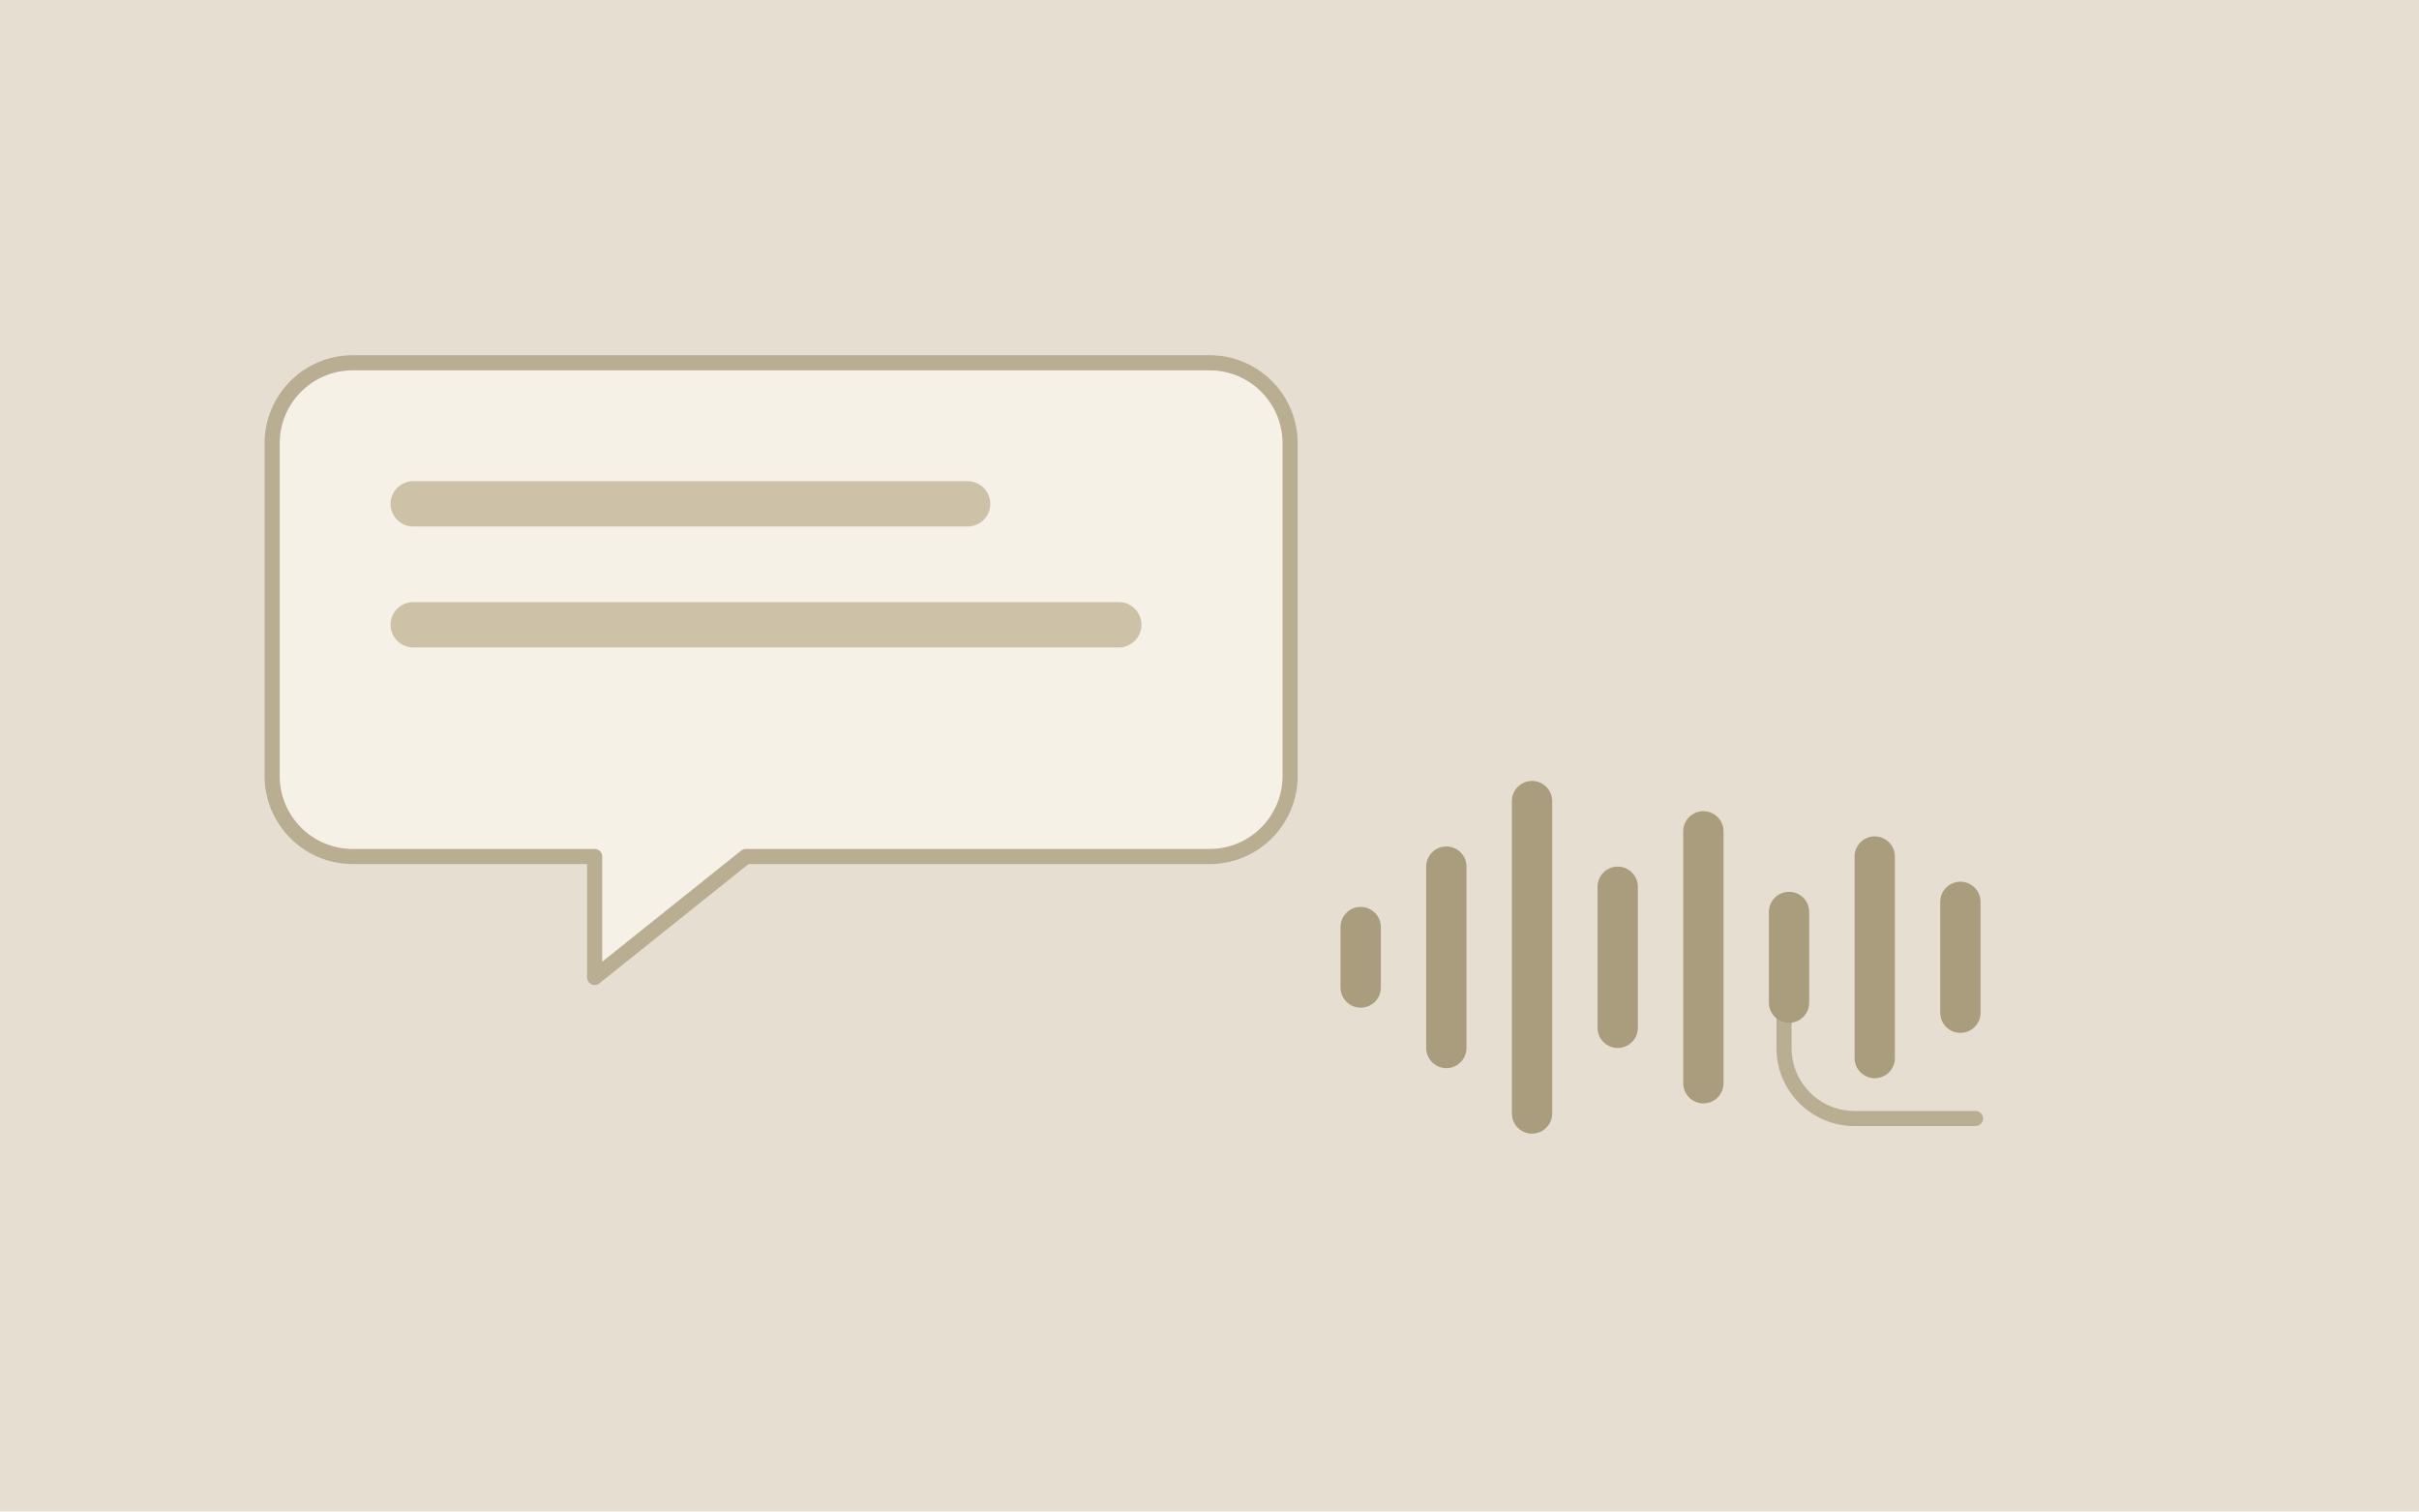
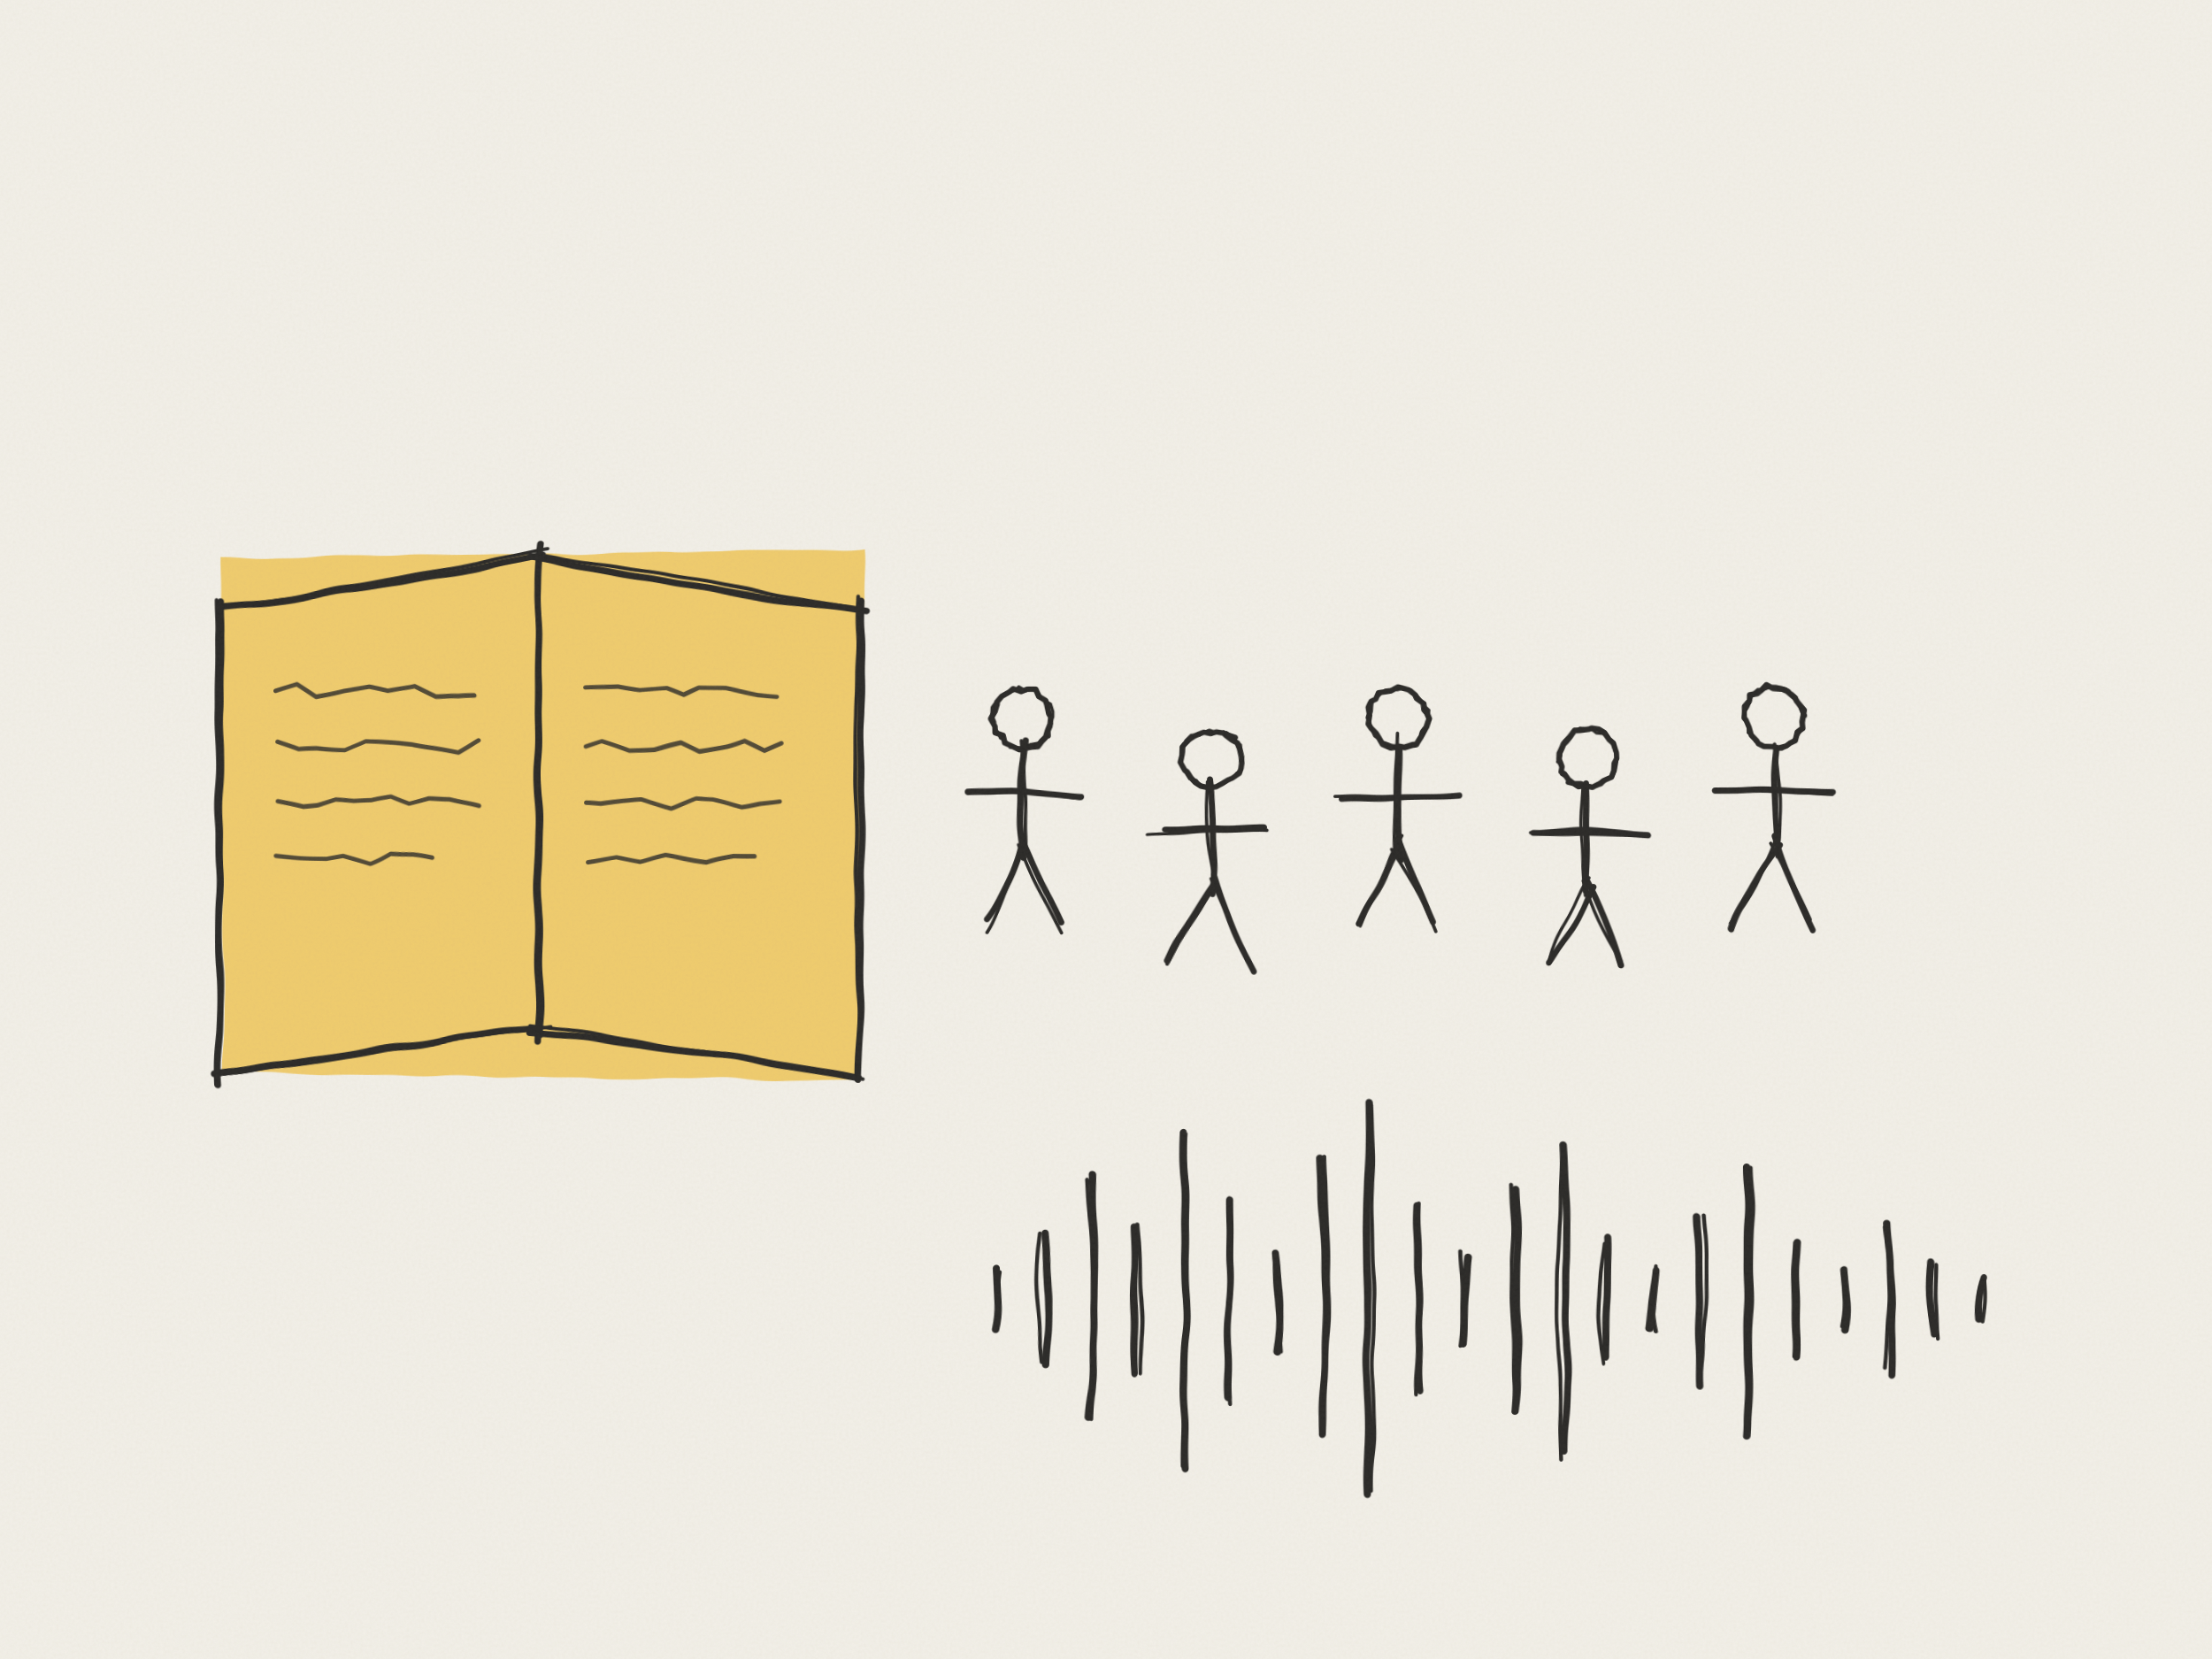
- <svg xmlns="http://www.w3.org/2000/svg" viewBox="0 0 480 300" fill="none" stroke-linecap="round" stroke-linejoin="round">
-   <rect width="480" height="300" fill="#e6dfd1" />
-   <path d="M70 72h170a16 16 0 0 1 16 16v66a16 16 0 0 1-16 16h-92l-30 24v-24h-48a16 16 0 0 1-16-16V88a16 16 0 0 1 16-16z" fill="#f6f1e6" stroke="#b9ad92" stroke-width="3" />
-   <path d="M82 100h110M82 124h140" stroke="#cdc2a8" stroke-width="9" />
-   <path d="M392 222h-24a14 14 0 0 1-14-14v-6" stroke="#b9ad92" stroke-width="3" />
-   <rect x="266" y="180.0" width="8" height="20" rx="4" fill="#a99d7e" />
-   <rect x="283" y="168.0" width="8" height="44" rx="4" fill="#a99d7e" />
-   <rect x="300" y="155.0" width="8" height="70" rx="4" fill="#a99d7e" />
-   <rect x="317" y="172.0" width="8" height="36" rx="4" fill="#a99d7e" />
-   <rect x="334" y="161.0" width="8" height="58" rx="4" fill="#a99d7e" />
-   <rect x="351" y="177.0" width="8" height="26" rx="4" fill="#a99d7e" />
-   <rect x="368" y="166.0" width="8" height="48" rx="4" fill="#a99d7e" />
-   <rect x="385" y="175.0" width="8" height="30" rx="4" fill="#a99d7e" />
+ <svg xmlns="http://www.w3.org/2000/svg" viewBox="0 0 800 600" role="img">
+   <defs>
+     <filter id="p" x="-2%" y="-2%" width="104%" height="104%">
+       <feTurbulence type="fractalNoise" baseFrequency=".035" numOctaves="2" seed="3" />
+       <feDisplacementMap in="SourceGraphic" scale="3" />
+     </filter>
+     <filter id="g">
+       <feTurbulence type="fractalNoise" baseFrequency=".9" numOctaves="2" seed="7" />
+       <feColorMatrix values="0 0 0 0 .3  0 0 0 0 .28  0 0 0 0 .24  0 0 0 .07 0" />
+     </filter>
+   </defs>
+   <rect width="800" height="600" fill="#f3f0e8" />
+   <g filter="url(#p)">
+     <path d="M80.1 201.8 L312.8 198.7 L311.6 391.2 L81.0 387.7Z" fill="#f0c24a" opacity=".78" />
+     <path d="M79.5 219.7 Q137.4 213.3 196.4 200.8" stroke="#2a2927" stroke-width="2.4" fill="none" stroke-linecap="round" />
+     <path d="M80.8 219.5 Q139.6 211.2 198.0 198.4" stroke="#2a2927" stroke-width="1.3" fill="none" stroke-linecap="round" />
+     <path d="M191.9 201.4 Q254.5 213.7 313.5 221.1" stroke="#2a2927" stroke-width="2.4" fill="none" stroke-linecap="round" />
+     <path d="M194.5 200.8 Q255.9 209.4 312.9 221.1" stroke="#2a2927" stroke-width="1.3" fill="none" stroke-linecap="round" />
+     <path d="M311.5 217.4 Q311.5 304.6 310.9 391.1" stroke="#2a2927" stroke-width="2.4" fill="none" stroke-linecap="round" />
+     <path d="M310.5 215.8 Q308.0 305.2 311.3 391.6" stroke="#2a2927" stroke-width="1.3" fill="none" stroke-linecap="round" />
+     <path d="M311.3 390.6 Q253.9 379.2 191.5 373.5" stroke="#2a2927" stroke-width="2.4" fill="none" stroke-linecap="round" />
+     <path d="M312.8 391.0 Q250.7 378.8 191.5 370.8" stroke="#2a2927" stroke-width="1.3" fill="none" stroke-linecap="round" />
+     <path d="M194.5 371.6 Q138.9 377.9 78.2 389.1" stroke="#2a2927" stroke-width="2.4" fill="none" stroke-linecap="round" />
+     <path d="M199.1 371.3 Q138.9 379.0 78.4 389.6" stroke="#2a2927" stroke-width="1.3" fill="none" stroke-linecap="round" />
+     <path d="M79.3 392.9 Q79.3 308.2 80.0 217.8" stroke="#2a2927" stroke-width="2.4" fill="none" stroke-linecap="round" />
+     <path d="M79.1 390.3 Q78.3 306.1 78.5 217.2" stroke="#2a2927" stroke-width="1.3" fill="none" stroke-linecap="round" />
+     <path d="M195.3 196.5 Q193.7 285.8 194.6 376.8" stroke="#2a2927" stroke-width="2.4" fill="none" stroke-linecap="round" />
+     <path d="M195.1 196.9 Q195.0 285.9 195.7 374.9" stroke="#2a2927" stroke-width="1.3" fill="none" stroke-linecap="round" />
+     <path d="M100.0 250.2 L107.8 247.9 L114.4 252.1 L124.4 249.9 L133.9 248.7 L140.5 250.1 L149.7 247.9 L157.5 251.8 L166.2 252.2 L171.8 251.8" stroke="#2a2927" stroke-width="1.6" fill="none" stroke-linecap="round" stroke-linejoin="round" opacity=".8" />
+     <path d="M100.0 267.9 L108.2 271.1 L114.6 270.7 L124.7 271.3 L132.2 268.1 L140.5 268.6 L148.7 269.0 L155.8 270.2 L165.7 272.1 L173.1 267.8" stroke="#2a2927" stroke-width="1.6" fill="none" stroke-linecap="round" stroke-linejoin="round" opacity=".8" />
+     <path d="M100.0 289.3 L109.5 291.5 L114.7 291.0 L121.5 289.2 L128.5 290.2 L134.9 290.0 L141.6 288.3 L148.1 290.8 L155.0 288.7 L162.2 288.7 L173.1 291.3" stroke="#2a2927" stroke-width="1.6" fill="none" stroke-linecap="round" stroke-linejoin="round" opacity=".8" />
+     <path d="M100.0 309.7 L108.2 310.1 L117.7 310.3 L123.7 309.2 L133.5 312.0 L141.0 308.5 L150.2 309.7 L157.2 311.1" stroke="#2a2927" stroke-width="1.6" fill="none" stroke-linecap="round" stroke-linejoin="round" opacity=".8" />
+     <path d="M212.0 248.9 L218.5 248.6 L223.5 248.3 L231.5 249.7 L241.8 249.5 L247.9 251.9 L253.3 249.3 L262.9 249.2 L273.7 251.1 L280.5 251.6" stroke="#2a2927" stroke-width="1.6" fill="none" stroke-linecap="round" stroke-linejoin="round" opacity=".8" />
+     <path d="M212.0 270.1 L217.9 268.3 L227.8 271.7 L236.7 271.2 L246.5 268.8 L252.7 271.6 L262.8 269.7 L269.4 268.1 L276.8 271.8 L283.0 269.2" stroke="#2a2927" stroke-width="1.6" fill="none" stroke-linecap="round" stroke-linejoin="round" opacity=".8" />
+     <path d="M212.0 290.3 L217.4 290.8 L225.3 289.7 L231.9 289.1 L242.2 291.9 L251.7 288.7 L258.0 289.4 L268.2 291.9 L274.6 290.6 L281.9 289.8" stroke="#2a2927" stroke-width="1.6" fill="none" stroke-linecap="round" stroke-linejoin="round" opacity=".8" />
+     <path d="M212.0 311.2 L222.6 309.7 L231.5 311.7 L241.1 309.6 L249.0 310.8 L255.5 311.9 L265.6 309.9 L273.1 309.9" stroke="#2a2927" stroke-width="1.6" fill="none" stroke-linecap="round" stroke-linejoin="round" opacity=".8" />
+     <path d="M379.8 261.6 L378.7 264.0 L377.9 266.3 L376.4 267.7 L374.9 269.6 L372.7 269.9 L370.7 270.4 L368.6 271.1 L365.1 269.5 L363.5 268.8 L362.8 266.0 L359.9 265.0 L359.9 262.8 L358.5 260.2 L360.3 257.5 L361.1 255.1 L361.0 254.4 L362.7 252.2 L365.4 250.5 L366.6 249.3 L369.6 250.4 L371.7 249.6 L374.9 249.6 L376.0 252.2 L378.2 253.4 L378.7 254.8 L379.3 258.1 L380.0 259.3 L379.6 262.5 L378.8 264.2 L378.8 265.8" stroke="#2a2927" stroke-width="2.0" fill="none" stroke-linejoin="round" stroke-linecap="round" />
+     <path d="M370.6 269.9 L369.0 271.0 L366.1 270.3 L363.6 268.0 L361.8 267.0 L360.9 264.8 L359.4 262.3 L360.0 261.3 L359.0 258.5 L359.2 256.3 L360.8 254.1 L363.0 251.6 L364.8 251.0 L367.4 250.0 L368.6 248.5 L371.5 250.2 L373.1 249.2 L376.1 251.2 L377.1 253.3 L379.9 254.5 L380.7 257.2 L380.7 259.2 L379.5 261.5 L379.3 264.1 L378.4 265.8 L377.4 267.1 L375.1 268.4 L372.4 269.0 L370.5 269.9 L369.0 270.3 L365.4 270.5" stroke="#2a2927" stroke-width="1.0" fill="none" stroke-linejoin="round" stroke-linecap="round" />
+     <path d="M370.8 267.6 Q367.8 286.4 370.1 310.2" stroke="#2a2927" stroke-width="2.2" fill="none" stroke-linecap="round" />
+     <path d="M369.3 267.8 Q371.6 289.9 371.0 307.0" stroke="#2a2927" stroke-width="1.2" fill="none" stroke-linecap="round" />
+     <path d="M350.2 286.6 Q371.7 285.5 390.6 287.8" stroke="#2a2927" stroke-width="2.2" fill="none" stroke-linecap="round" />
+     <path d="M349.8 286.8 Q371.5 285.4 390.3 288.3" stroke="#2a2927" stroke-width="1.2" fill="none" stroke-linecap="round" />
+     <path d="M370.2 303.5 Q366.2 319.6 356.5 332.0" stroke="#2a2927" stroke-width="2.2" fill="none" stroke-linecap="round" />
+     <path d="M370.6 304.0 Q364.3 322.3 356.7 337.0" stroke="#2a2927" stroke-width="1.2" fill="none" stroke-linecap="round" />
+     <path d="M370.2 305.1 Q376.6 319.6 383.3 333.1" stroke="#2a2927" stroke-width="2.2" fill="none" stroke-linecap="round" />
+     <path d="M368.5 305.7 Q374.6 321.1 383.6 337.1" stroke="#2a2927" stroke-width="1.2" fill="none" stroke-linecap="round" />
+     <path d="M441.5 264.1 L442.5 265.1 L444.6 266.7 L446.5 267.7 L447.4 269.8 L448.2 272.9 L448.5 275.5 L448.4 277.6 L447.9 279.5 L445.5 281.3 L444.0 282.0 L442.0 283.4 L439.9 284.6 L437.1 284.9 L434.3 284.3 L432.3 283.0 L430.8 281.4 L429.5 279.3 L428.6 278.7 L427.0 275.8 L427.6 273.3 L427.6 270.2 L428.3 269.3 L430.0 267.4 L431.8 266.0 L434.9 264.3 L437.2 264.7 L439.1 263.9 L441.4 264.2 L442.5 264.7 L445.7 265.7" stroke="#2a2927" stroke-width="2.0" fill="none" stroke-linejoin="round" stroke-linecap="round" />
+     <path d="M448.7 275.1 L448.3 278.1 L446.9 279.3 L445.5 281.2 L442.5 283.0 L440.5 284.3 L438.0 284.7 L436.4 284.9 L433.7 283.5 L432.7 282.2 L430.2 281.7 L428.5 278.9 L427.5 277.4 L427.8 274.4 L428.2 272.2 L428.2 270.3 L428.8 267.8 L430.7 265.7 L433.6 265.6 L434.6 264.4 L436.7 263.3 L440.4 264.5 L442.6 263.9 L444.6 265.3 L446.1 267.0 L447.7 268.4 L447.8 270.6 L448.7 273.2 L448.6 275.9 L448.1 277.8 L447.1 280.2" stroke="#2a2927" stroke-width="1.0" fill="none" stroke-linejoin="round" stroke-linecap="round" />
+     <path d="M437.6 281.9 Q440.3 301.3 438.0 322.8" stroke="#2a2927" stroke-width="2.2" fill="none" stroke-linecap="round" />
+     <path d="M436.7 282.8 Q436.1 299.1 438.9 321.2" stroke="#2a2927" stroke-width="1.2" fill="none" stroke-linecap="round" />
+     <path d="M421.5 300.1 Q437.0 299.9 457.8 299.9" stroke="#2a2927" stroke-width="2.2" fill="none" stroke-linecap="round" />
+     <path d="M415.4 302.3 Q435.5 300.5 458.8 300.9" stroke="#2a2927" stroke-width="1.2" fill="none" stroke-linecap="round" />
+     <path d="M438.7 319.0 Q428.6 333.2 422.9 348.3" stroke="#2a2927" stroke-width="2.2" fill="none" stroke-linecap="round" />
+     <path d="M439.5 319.2 Q429.8 332.1 422.9 349.5" stroke="#2a2927" stroke-width="1.2" fill="none" stroke-linecap="round" />
+     <path d="M438.5 315.9 Q443.5 332.3 452.6 350.5" stroke="#2a2927" stroke-width="2.2" fill="none" stroke-linecap="round" />
+     <path d="M437.5 317.3 Q444.8 334.2 451.9 348.4" stroke="#2a2927" stroke-width="1.2" fill="none" stroke-linecap="round" />
+     <path d="M495.5 260.2 L496.3 257.8 L496.6 254.4 L498.3 253.6 L499.2 251.2 L501.4 250.9 L503.6 250.5 L506.1 248.9 L509.6 249.6 L511.6 251.1 L512.3 252.6 L514.6 254.2 L515.0 256.7 L516.0 257.9 L516.9 259.9 L516.1 263.2 L514.8 265.1 L514.3 266.7 L512.4 269.3 L510.7 269.5 L507.9 270.3 L506.1 270.0 L503.1 270.7 L500.5 269.7 L499.1 267.2 L498.2 265.7 L496.5 264.0 L495.4 262.4 L496.0 259.3 L495.6 256.6 L496.3 255.0" stroke="#2a2927" stroke-width="2.0" fill="none" stroke-linejoin="round" stroke-linecap="round" />
+     <path d="M499.7 269.0 L498.5 266.6 L497.1 264.5 L496.4 263.5 L495.8 260.5 L496.3 257.4 L496.7 255.6 L497.8 253.6 L498.8 253.0 L501.5 250.2 L502.8 250.0 L505.9 250.0 L507.4 249.3 L510.4 249.5 L512.1 251.1 L513.6 252.9 L515.2 255.3 L516.6 256.6 L516.5 259.4 L516.2 261.8 L516.1 264.3 L515.1 266.3 L513.6 267.4 L511.9 269.9 L509.5 270.0 L506.4 270.2 L503.4 269.7 L501.7 269.1 L500.3 268.7 L497.7 266.8 L496.7 264.6" stroke="#2a2927" stroke-width="1.0" fill="none" stroke-linejoin="round" stroke-linecap="round" />
+     <path d="M506.1 270.2 Q505.3 291.8 507.1 311.5" stroke="#2a2927" stroke-width="2.2" fill="none" stroke-linecap="round" />
+     <path d="M505.7 265.5 Q503.9 286.6 505.1 307.2" stroke="#2a2927" stroke-width="1.2" fill="none" stroke-linecap="round" />
+     <path d="M485.3 289.0 Q509.4 288.5 528.3 288.2" stroke="#2a2927" stroke-width="2.2" fill="none" stroke-linecap="round" />
+     <path d="M482.8 288.0 Q507.0 288.0 525.2 288.7" stroke="#2a2927" stroke-width="1.2" fill="none" stroke-linecap="round" />
+     <path d="M506.7 307.1 Q500.2 317.7 491.1 333.8" stroke="#2a2927" stroke-width="2.2" fill="none" stroke-linecap="round" />
+     <path d="M507.6 302.8 Q499.9 317.9 491.8 334.7" stroke="#2a2927" stroke-width="1.2" fill="none" stroke-linecap="round" />
+     <path d="M506.3 304.1 Q510.5 316.3 518.0 333.2" stroke="#2a2927" stroke-width="2.2" fill="none" stroke-linecap="round" />
+     <path d="M504.1 308.0 Q514.2 324.1 519.0 336.6" stroke="#2a2927" stroke-width="1.2" fill="none" stroke-linecap="round" />
+     <path d="M570.9 284.5 L568.6 283.0 L567.1 281.8 L565.5 279.6 L564.2 278.7 L564.4 276.8 L563.3 274.1 L563.4 271.9 L565.0 268.6 L566.1 267.7 L567.6 266.2 L569.4 264.1 L571.4 264.1 L574.8 263.8 L575.7 263.5 L578.5 264.0 L580.6 265.3 L582.2 267.7 L583.8 269.1 L584.7 272.3 L584.7 274.3 L583.7 276.0 L583.6 278.7 L582.8 281.1 L580.0 282.4 L578.8 283.4 L576.0 284.8 L573.9 284.3 L571.6 283.4 L569.4 283.4 L567.1 282.8" stroke="#2a2927" stroke-width="2.0" fill="none" stroke-linejoin="round" stroke-linecap="round" />
+     <path d="M574.4 284.5 L571.6 284.0 L569.8 283.5 L567.7 281.9 L567.0 281.5 L564.3 279.7 L563.9 275.9 L562.7 275.0 L563.9 272.7 L564.1 270.0 L565.3 267.6 L567.6 265.6 L569.1 264.6 L571.4 263.3 L573.2 263.5 L576.3 264.3 L577.5 265.3 L580.0 265.6 L581.7 267.3 L583.2 269.0 L583.7 270.6 L584.8 274.3 L584.8 275.3 L584.2 278.7 L583.3 280.9 L581.0 282.2 L579.3 284.0 L577.4 284.6 L574.2 284.6 L571.3 284.9 L570.1 283.9" stroke="#2a2927" stroke-width="1.0" fill="none" stroke-linejoin="round" stroke-linecap="round" />
+     <path d="M573.6 283.3 Q574.3 302.2 573.4 322.1" stroke="#2a2927" stroke-width="2.2" fill="none" stroke-linecap="round" />
+     <path d="M572.6 283.5 Q571.2 302.3 573.3 323.8" stroke="#2a2927" stroke-width="1.2" fill="none" stroke-linecap="round" />
+     <path d="M554.1 300.8 Q576.1 301.5 595.6 301.7" stroke="#2a2927" stroke-width="2.2" fill="none" stroke-linecap="round" />
+     <path d="M553.1 300.7 Q575.3 298.7 595.2 301.7" stroke="#2a2927" stroke-width="1.2" fill="none" stroke-linecap="round" />
+     <path d="M576.3 320.8 Q569.0 336.5 559.8 347.8" stroke="#2a2927" stroke-width="2.2" fill="none" stroke-linecap="round" />
+     <path d="M574.7 317.5 Q564.8 332.3 559.9 346.9" stroke="#2a2927" stroke-width="1.2" fill="none" stroke-linecap="round" />
+     <path d="M573.3 317.2 Q581.2 331.8 586.5 349.4" stroke="#2a2927" stroke-width="2.2" fill="none" stroke-linecap="round" />
+     <path d="M572.6 318.6 Q577.0 332.8 586.4 347.6" stroke="#2a2927" stroke-width="1.2" fill="none" stroke-linecap="round" />
+     <path d="M650.3 254.1 L652.8 257.1 L652.4 259.3 L651.9 261.2 L652.0 263.4 L650.0 264.8 L649.2 267.8 L647.4 268.7 L646.0 269.8 L643.4 270.6 L641.5 270.2 L638.1 270.1 L636.0 269.0 L635.4 268.0 L633.4 265.9 L632.7 263.2 L631.6 260.6 L630.8 259.6 L631.2 255.9 L633.4 254.2 L633.6 252.3 L636.7 251.9 L638.4 250.7 L640.1 248.9 L642.3 250.1 L645.5 250.2 L647.2 250.9 L649.7 253.0 L650.5 254.3 L651.7 256.0 L652.8 259.0" stroke="#2a2927" stroke-width="2.0" fill="none" stroke-linejoin="round" stroke-linecap="round" />
+     <path d="M644.8 249.8 L646.5 250.3 L648.9 251.5 L650.3 252.7 L651.0 255.4 L652.1 257.8 L652.5 259.6 L652.3 261.9 L651.8 263.5 L649.8 266.5 L648.9 267.2 L646.6 269.8 L644.5 271.1 L642.4 271.0 L640.6 270.3 L637.5 269.5 L634.8 268.2 L634.2 266.6 L632.2 265.0 L632.3 262.3 L631.3 260.8 L631.6 257.3 L632.8 255.9 L634.0 254.1 L634.7 252.1 L636.9 250.5 L639.0 250.7 L642.4 249.3 L643.5 249.3 L646.8 250.0 L648.0 250.7" stroke="#2a2927" stroke-width="1.0" fill="none" stroke-linejoin="round" stroke-linecap="round" />
+     <path d="M642.6 270.7 Q641.1 291.0 643.5 309.9" stroke="#2a2927" stroke-width="2.2" fill="none" stroke-linecap="round" />
+     <path d="M641.9 269.2 Q645.3 288.9 643.4 308.2" stroke="#2a2927" stroke-width="1.2" fill="none" stroke-linecap="round" />
+     <path d="M620.2 285.9 Q641.8 285.6 663.0 286.6" stroke="#2a2927" stroke-width="2.2" fill="none" stroke-linecap="round" />
+     <path d="M623.5 286.0 Q643.8 285.8 662.8 287.4" stroke="#2a2927" stroke-width="1.2" fill="none" stroke-linecap="round" />
+     <path d="M644.1 306.0 Q633.3 319.1 626.4 336.4" stroke="#2a2927" stroke-width="2.2" fill="none" stroke-linecap="round" />
+     <path d="M641.9 304.6 Q636.4 321.3 626.4 334.6" stroke="#2a2927" stroke-width="1.2" fill="none" stroke-linecap="round" />
+     <path d="M641.8 302.3 Q647.1 318.3 656.0 336.8" stroke="#2a2927" stroke-width="2.2" fill="none" stroke-linecap="round" />
+     <path d="M640.4 305.0 Q648.1 317.8 655.1 333.0" stroke="#2a2927" stroke-width="1.2" fill="none" stroke-linecap="round" />
+     <path d="M360.3 458.7 Q361.3 471.8 359.6 480.4" stroke="#2a2927" stroke-width="2.6" fill="none" stroke-linecap="round" />
+     <path d="M361.6 460.1 Q360.3 468.8 360.3 478.4" stroke="#2a2927" stroke-width="1.4" fill="none" stroke-linecap="round" />
+     <path d="M377.4 445.4 Q380.2 467.8 378.5 493.9" stroke="#2a2927" stroke-width="2.6" fill="none" stroke-linecap="round" />
+     <path d="M375.5 445.5 Q374.0 469.4 377.1 493.0" stroke="#2a2927" stroke-width="1.4" fill="none" stroke-linecap="round" />
+     <path d="M395.1 424.8 Q397.0 469.0 393.7 512.7" stroke="#2a2927" stroke-width="2.6" fill="none" stroke-linecap="round" />
+     <path d="M393.2 426.7 Q396.5 472.5 394.7 513.3" stroke="#2a2927" stroke-width="1.4" fill="none" stroke-linecap="round" />
+     <path d="M410.8 444.3 Q410.6 472.4 410.2 496.6" stroke="#2a2927" stroke-width="2.6" fill="none" stroke-linecap="round" />
+     <path d="M411.8 443.3 Q414.0 468.8 412.5 496.8" stroke="#2a2927" stroke-width="1.4" fill="none" stroke-linecap="round" />
+     <path d="M428.3 409.9 Q428.5 469.8 428.6 531.1" stroke="#2a2927" stroke-width="2.6" fill="none" stroke-linecap="round" />
+     <path d="M429.3 410.6 Q429.7 469.0 427.7 530.2" stroke="#2a2927" stroke-width="1.4" fill="none" stroke-linecap="round" />
+     <path d="M444.5 433.8 Q444.5 467.7 444.0 505.3" stroke="#2a2927" stroke-width="2.6" fill="none" stroke-linecap="round" />
+     <path d="M444.3 433.2 Q445.0 473.0 444.6 507.5" stroke="#2a2927" stroke-width="1.4" fill="none" stroke-linecap="round" />
+     <path d="M461.4 453.4 Q464.2 472.9 461.6 488.6" stroke="#2a2927" stroke-width="2.6" fill="none" stroke-linecap="round" />
+     <path d="M460.9 453.0 Q461.9 469.2 462.8 488.4" stroke="#2a2927" stroke-width="1.4" fill="none" stroke-linecap="round" />
+     <path d="M477.8 419.3 Q480.0 470.3 478.7 519.2" stroke="#2a2927" stroke-width="2.6" fill="none" stroke-linecap="round" />
+     <path d="M479.3 418.7 Q481.4 469.8 478.3 518.8" stroke="#2a2927" stroke-width="1.4" fill="none" stroke-linecap="round" />
+     <path d="M495.3 398.9 Q493.6 470.1 494.7 540.6" stroke="#2a2927" stroke-width="2.6" fill="none" stroke-linecap="round" />
+     <path d="M496.0 399.8 Q497.1 466.8 496.1 539.4" stroke="#2a2927" stroke-width="1.4" fill="none" stroke-linecap="round" />
+     <path d="M512.6 436.1 Q512.2 468.3 514.0 503.3" stroke="#2a2927" stroke-width="2.6" fill="none" stroke-linecap="round" />
+     <path d="M513.2 435.3 Q514.1 472.4 512.4 504.6" stroke="#2a2927" stroke-width="1.4" fill="none" stroke-linecap="round" />
+     <path d="M531.3 455.0 Q529.9 469.2 529.8 486.7" stroke="#2a2927" stroke-width="2.6" fill="none" stroke-linecap="round" />
+     <path d="M528.6 453.0 Q529.6 469.2 528.8 487.4" stroke="#2a2927" stroke-width="1.4" fill="none" stroke-linecap="round" />
+     <path d="M548.0 430.0 Q549.5 468.5 547.9 510.4" stroke="#2a2927" stroke-width="2.6" fill="none" stroke-linecap="round" />
+     <path d="M546.4 428.4 Q547.0 472.5 547.4 510.5" stroke="#2a2927" stroke-width="1.4" fill="none" stroke-linecap="round" />
+     <path d="M565.2 414.0 Q568.1 468.5 565.4 524.5" stroke="#2a2927" stroke-width="2.6" fill="none" stroke-linecap="round" />
+     <path d="M564.8 413.9 Q562.1 472.8 564.3 527.6" stroke="#2a2927" stroke-width="1.4" fill="none" stroke-linecap="round" />
+     <path d="M581.3 447.4 Q581.7 468.7 580.9 490.8" stroke="#2a2927" stroke-width="2.6" fill="none" stroke-linecap="round" />
+     <path d="M580.1 449.6 Q577.0 470.9 579.8 493.0" stroke="#2a2927" stroke-width="1.4" fill="none" stroke-linecap="round" />
+     <path d="M598.8 459.4 Q597.2 471.6 596.7 480.7" stroke="#2a2927" stroke-width="2.6" fill="none" stroke-linecap="round" />
+     <path d="M598.8 457.9 Q596.2 471.6 598.8 481.5" stroke="#2a2927" stroke-width="1.4" fill="none" stroke-linecap="round" />
+     <path d="M614.0 440.5 Q614.1 473.4 614.6 501.1" stroke="#2a2927" stroke-width="2.6" fill="none" stroke-linecap="round" />
+     <path d="M616.5 439.9 Q617.9 467.4 614.7 499.2" stroke="#2a2927" stroke-width="1.4" fill="none" stroke-linecap="round" />
+     <path d="M632.0 422.4 Q631.8 474.0 631.9 519.6" stroke="#2a2927" stroke-width="2.6" fill="none" stroke-linecap="round" />
+     <path d="M633.4 422.6 Q633.4 470.4 632.5 519.4" stroke="#2a2927" stroke-width="1.4" fill="none" stroke-linecap="round" />
+     <path d="M649.8 449.1 Q649.5 468.9 649.6 490.7" stroke="#2a2927" stroke-width="2.6" fill="none" stroke-linecap="round" />
+     <path d="M649.1 449.3 Q648.2 469.1 648.6 490.3" stroke="#2a2927" stroke-width="1.4" fill="none" stroke-linecap="round" />
+     <path d="M666.7 459.0 Q668.7 471.9 667.3 481.1" stroke="#2a2927" stroke-width="2.6" fill="none" stroke-linecap="round" />
+     <path d="M666.8 459.5 Q667.6 472.0 666.3 479.8" stroke="#2a2927" stroke-width="1.4" fill="none" stroke-linecap="round" />
+     <path d="M682.6 442.7 Q684.8 472.0 684.1 497.2" stroke="#2a2927" stroke-width="2.6" fill="none" stroke-linecap="round" />
+     <path d="M681.9 444.1 Q684.3 467.5 681.5 494.5" stroke="#2a2927" stroke-width="1.4" fill="none" stroke-linecap="round" />
+     <path d="M698.4 456.6 Q696.8 467.7 699.8 482.7" stroke="#2a2927" stroke-width="2.6" fill="none" stroke-linecap="round" />
+     <path d="M700.3 457.5 Q699.8 471.7 701.2 484.5" stroke="#2a2927" stroke-width="1.4" fill="none" stroke-linecap="round" />
+     <path d="M717.7 462.4 Q715.0 468.3 716.1 477.5" stroke="#2a2927" stroke-width="2.6" fill="none" stroke-linecap="round" />
+     <path d="M718.0 463.6 Q718.6 471.5 717.4 478.3" stroke="#2a2927" stroke-width="1.4" fill="none" stroke-linecap="round" />
+   </g>
+   <rect width="800" height="600" filter="url(#g)" />
</svg>
